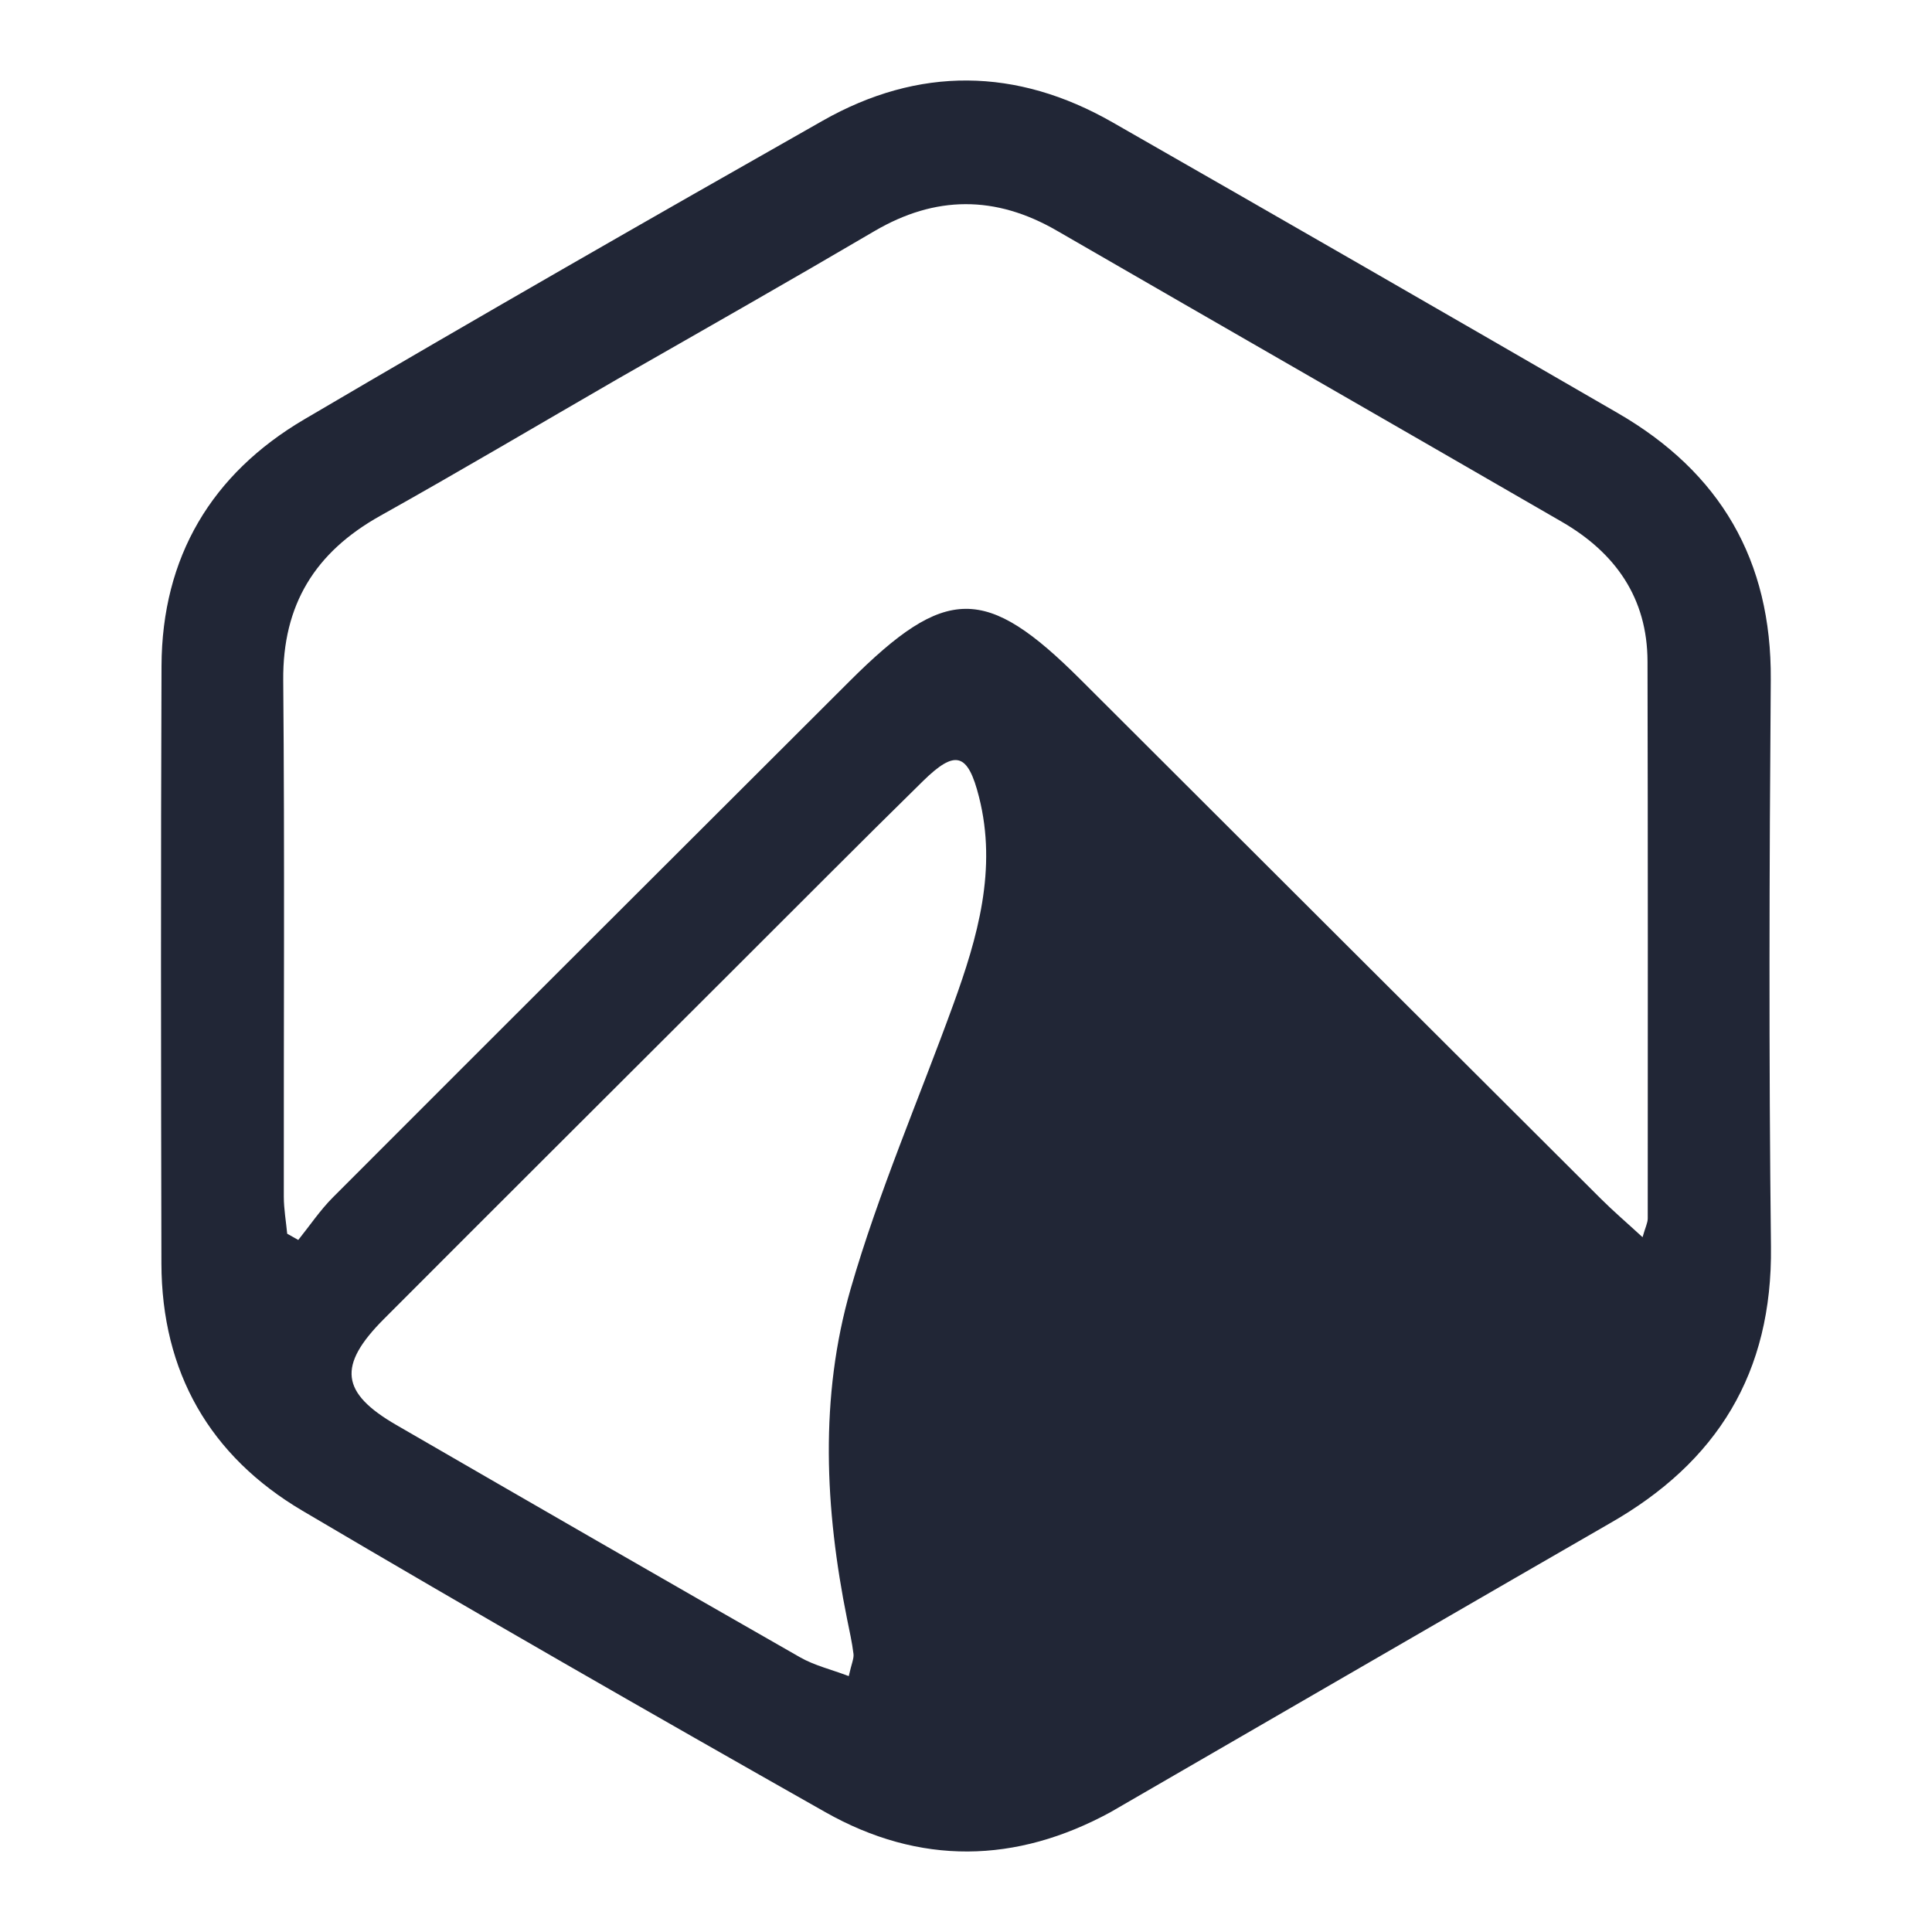
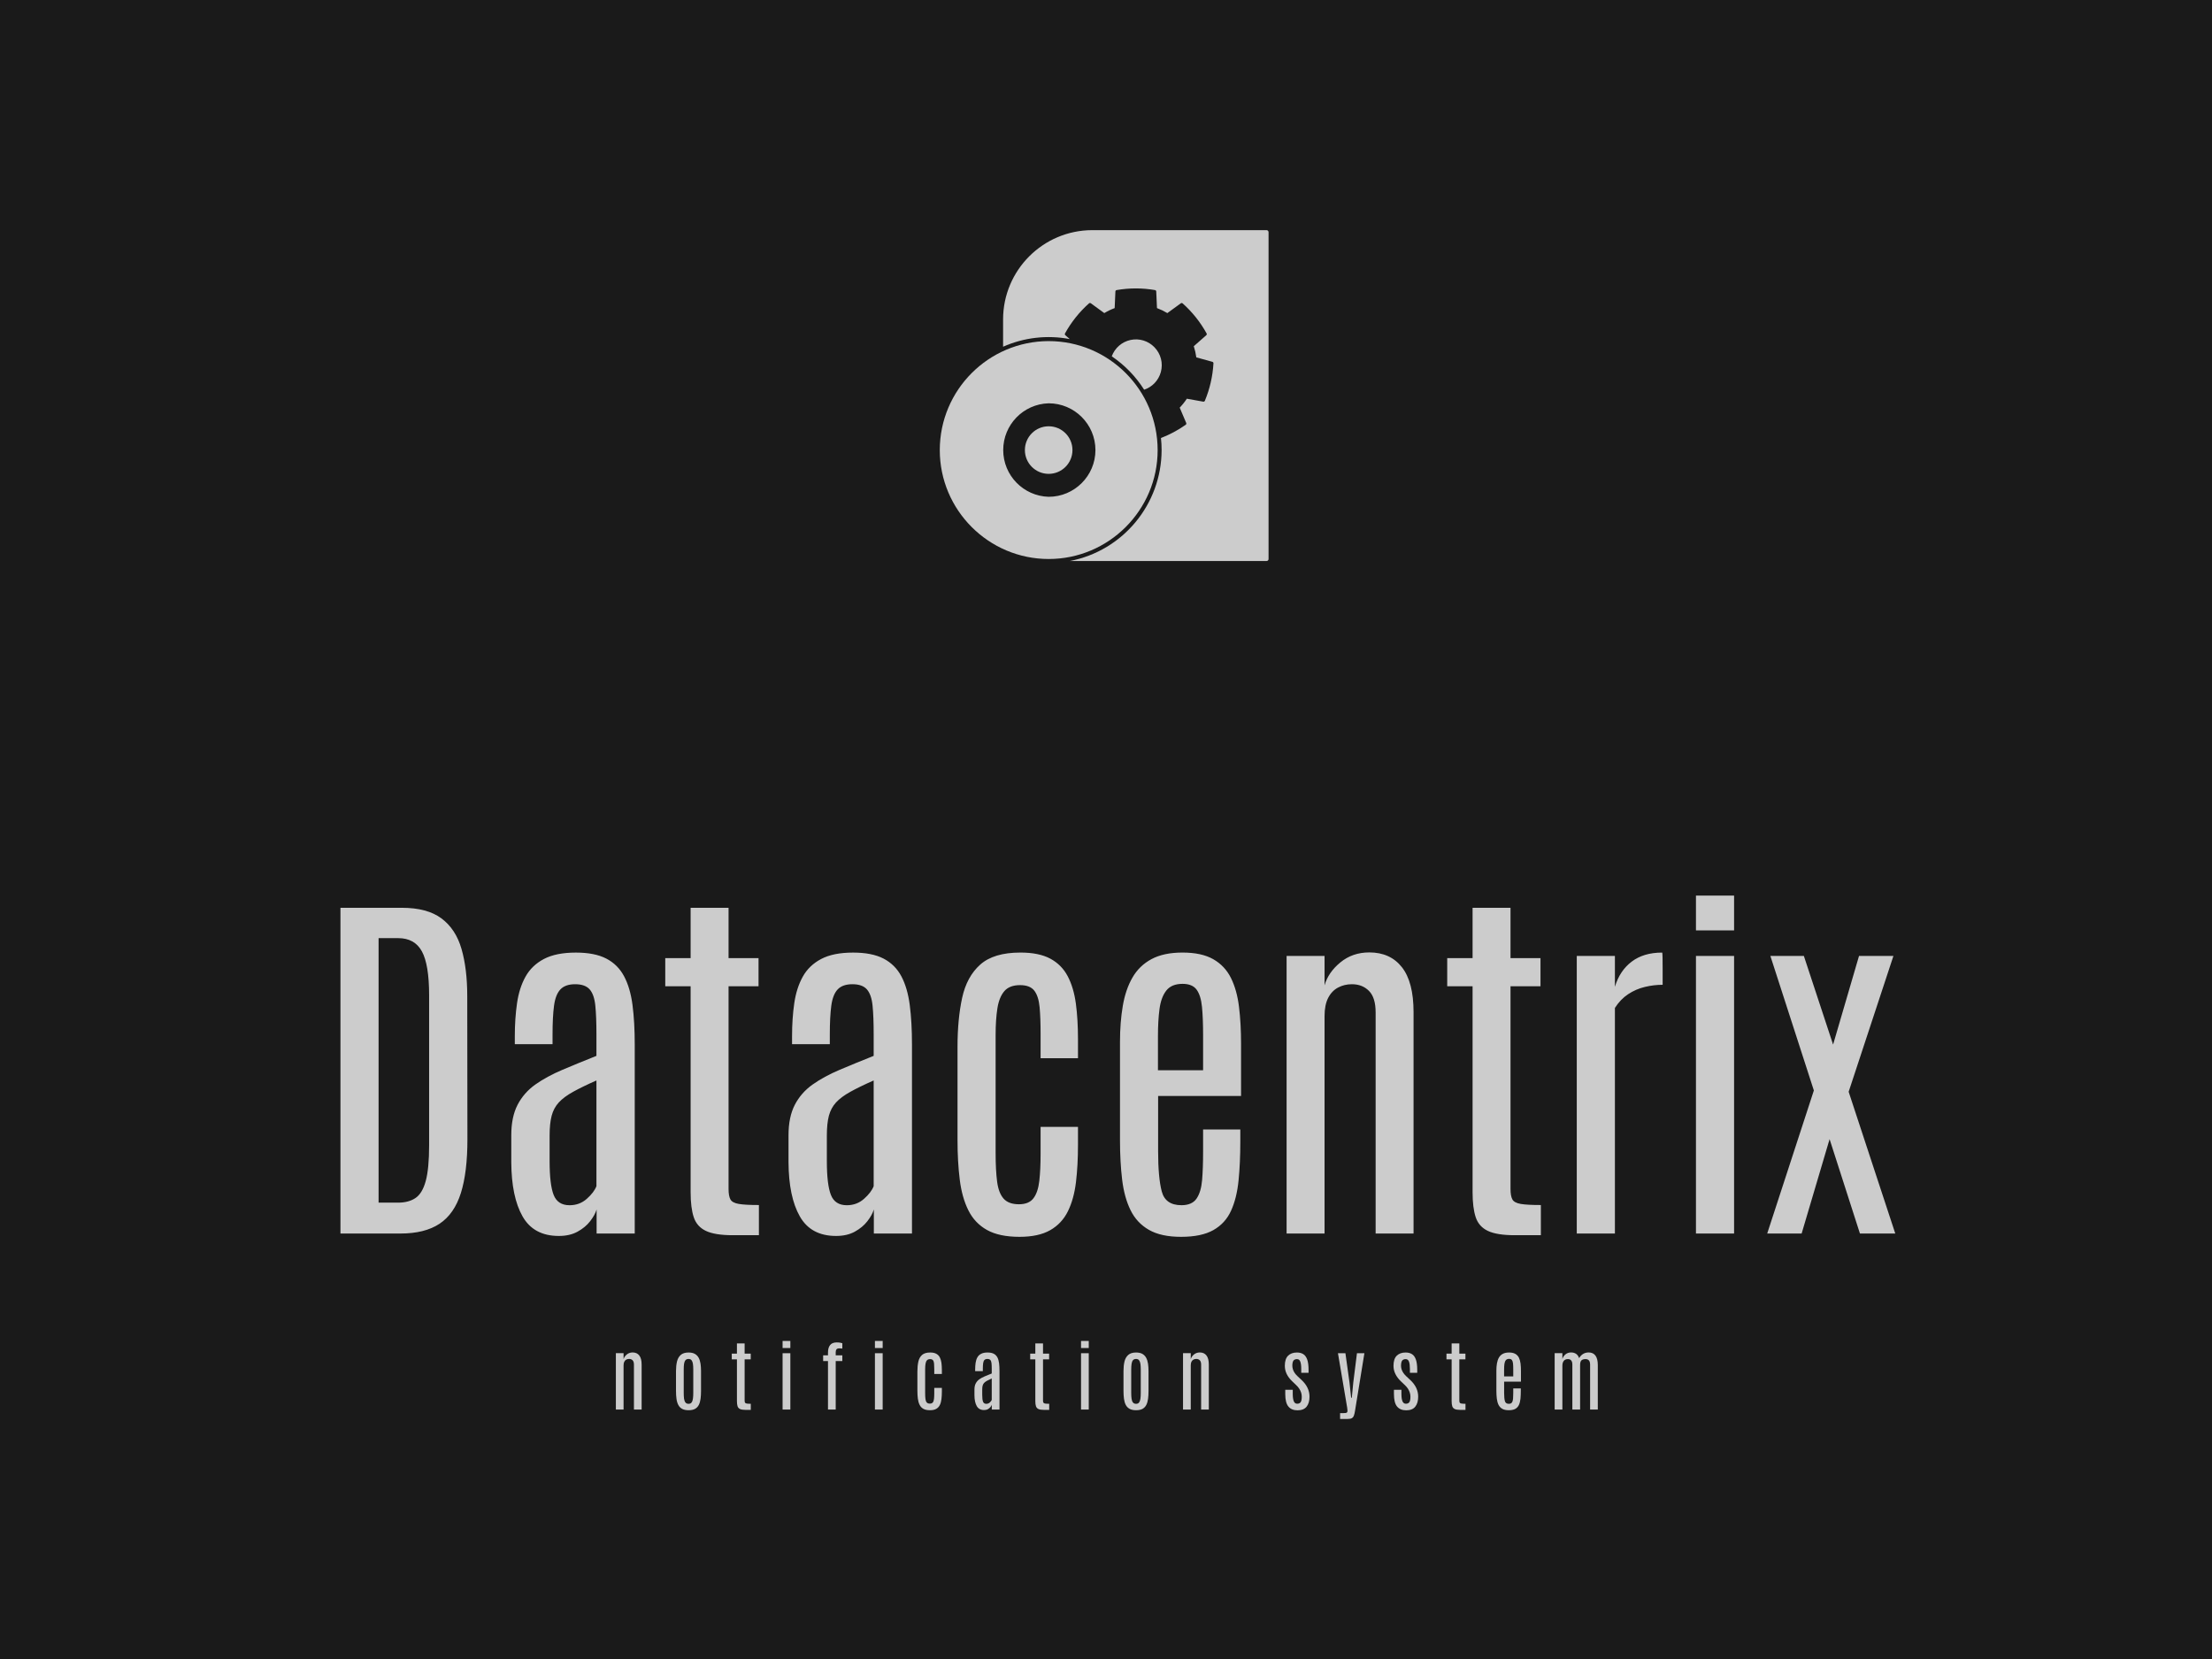
- <svg xmlns="http://www.w3.org/2000/svg" width="60" height="60" viewBox="0 0 60 60" fill="none">
-   <path d="M49.976 47.319C48.691 48.053 34.492 56.276 34.492 56.276C31.551 57.88 28.559 57.935 25.628 56.276C20.193 53.199 14.773 50.094 9.395 46.919C6.514 45.219 5.02 42.611 5.013 39.235C4.999 33.05 4.992 26.864 5.016 20.679C5.03 17.302 6.567 14.719 9.45 13.023C14.788 9.884 20.162 6.804 25.549 3.749C28.529 2.058 31.568 2.094 34.547 3.797C39.787 6.793 45.018 9.806 50.242 12.829C53.419 14.667 55.021 17.394 54.993 21.106C54.948 26.977 54.931 32.849 54.999 38.719C55.045 42.634 53.334 45.412 49.976 47.319ZM19.174 11.773C16.72 13.191 14.281 14.636 11.807 16.02C9.788 17.149 8.775 18.777 8.796 21.128C8.843 26.474 8.808 31.821 8.814 37.168C8.815 37.55 8.883 37.932 8.919 38.314C9.034 38.378 9.149 38.443 9.263 38.508C9.621 38.063 9.942 37.582 10.343 37.181C15.683 31.833 21.034 26.497 26.382 21.158C29.374 18.172 30.61 18.163 33.557 21.104C38.943 26.48 44.328 31.857 49.718 37.23C50.107 37.618 50.527 37.977 51.011 38.422C51.098 38.115 51.172 37.977 51.172 37.839C51.175 32.073 51.178 26.307 51.165 20.541C51.161 18.569 50.165 17.165 48.504 16.205C43.279 13.183 38.043 10.181 32.817 7.161C30.917 6.063 29.05 6.065 27.152 7.18C24.573 8.695 21.972 10.174 19.174 11.773ZM22.6 30.295C19.041 33.849 15.477 37.4 11.924 40.961C10.478 42.41 10.577 43.253 12.31 44.255C16.483 46.67 20.66 49.078 24.847 51.469C25.294 51.724 25.816 51.847 26.359 52.053C26.447 51.66 26.523 51.507 26.506 51.364C26.462 51.002 26.38 50.645 26.308 50.286C25.617 46.858 25.447 43.39 26.418 40.026C27.285 37.024 28.538 34.135 29.607 31.191C30.363 29.108 30.971 26.995 30.405 24.754C30.058 23.378 29.672 23.268 28.662 24.259C26.68 26.204 24.725 28.177 22.6 30.295Z" fill="#212636" />
+ <svg xmlns="http://www.w3.org/2000/svg" xml:space="preserve" width="2000" height="1500" data-id="lg_Tt1Bi97JVrrbvvCSuY" data-version="1" viewBox="0 0 2000 1500">
+   <path fill="#1a1a1a" stroke="transparent" d="M0 0h2000v1500H0z" />
+   <g data-padding="20">
+     <g transform="translate(-1645.487 -1234.067)scale(2.57677)">
+       <rect width="560" height="150.29" x="346.167" y="295.046" fill="none" rx="0" ry="0" transform="translate(400.5 499.78)" />
+       <path fill="#ccc" d="M779.087 911.751h-21.04v-114.3h21.5q8.96 0 13.96 3.74 5 3.73 7.01 10.68 2.02 6.95 2.02 16.63l.06 50.2q0 11.56-2.3 18.86-2.31 7.31-7.47 10.75-5.17 3.44-13.74 3.44m-7.66-103.65v92.81h6.88q3.64 0 6.04-1.6 2.41-1.59 3.61-5.94t1.2-12.6v-52.6q0-10.78-2.53-15.42-2.54-4.65-8.32-4.65Zm63.25 104.5q-8.83 0-12.73-6.86-3.89-6.85-3.96-18.99v-9.48q0-6.43 2.21-10.69 2.21-4.25 6.23-7.11 4.03-2.85 9.49-5.16 5.45-2.31 11.95-4.9v-7.54q0-6.23-.39-10.09-.39-3.87-1.98-5.69-1.6-1.82-5.1-1.82-3.44 0-5.17 1.82-1.72 1.82-2.24 5.72-.52 3.89-.52 10.13v3.38h-13.24v-2.8q0-6.23.78-11.59.77-5.36 2.98-9.32t6.46-6.2q4.26-2.24 11.21-2.24 6.62 0 10.68 2.11t6.23 6.2q2.18 4.09 2.96 10.1t.78 13.87v66.3h-13.38v-8.44q-.58 1.95-2.27 4.12-1.69 2.18-4.42 3.67-2.73 1.5-6.56 1.5m3.77-10.78q3.51 0 6.04-2.25 2.53-2.24 3.38-4.44v-37.09q-5 2.21-8.22 4-3.21 1.78-5 3.73t-2.5 4.68-.71 6.88v9.03q0 8.25 1.42 11.85 1.43 3.61 5.59 3.61m66.43 10.52h-9.15q-6.24 0-9.42-1.5-3.18-1.49-4.29-4.8-1.1-3.32-1.1-8.77v-72.28h-8.9v-9.87h8.9v-17.67h13.31v17.67h10.52v9.87h-10.52v71.11q0 2.47.65 3.67t2.93 1.59q2.27.39 7.07.39Zm27.08.26q-8.83 0-12.72-6.86-3.9-6.85-3.97-18.99v-9.48q0-6.43 2.21-10.69 2.21-4.25 6.24-7.11 4.02-2.85 9.48-5.16 5.45-2.31 11.95-4.9v-7.54q0-6.23-.39-10.09-.39-3.87-1.98-5.69t-5.1-1.82q-3.44 0-5.16 1.82t-2.24 5.72q-.52 3.89-.52 10.13v3.38h-13.25v-2.8q0-6.23.78-11.59t2.99-9.32q2.2-3.96 6.46-6.2 4.25-2.24 11.2-2.24 6.62 0 10.68 2.11t6.24 6.2q2.17 4.09 2.95 10.1t.78 13.87v66.3h-13.38v-8.44q-.58 1.95-2.27 4.12-1.69 2.18-4.42 3.67-2.72 1.5-6.56 1.5m3.77-10.78q3.51 0 6.04-2.25 2.53-2.24 3.38-4.44v-37.09q-5 2.21-8.22 4-3.21 1.78-5 3.73-1.78 1.95-2.5 4.68-.71 2.73-.71 6.88v9.03q0 8.25 1.43 11.85 1.42 3.61 5.58 3.61m60.59 11.09q-7.08 0-11.4-2.4-4.31-2.41-6.55-6.92-2.25-4.51-3.02-10.78-.78-6.27-.78-13.93v-32.6q0-9.74 1.62-17.21t6.36-11.69 14.1-4.22q6.49 0 10.48 2.14 4 2.15 6.11 6.17 2.11 4.03 2.86 9.61.74 5.59.74 12.41v6.75h-13.12v-8.57q0-5.59-.35-9.38-.36-3.8-1.85-5.75-1.5-1.95-5-1.95-3.71 0-5.52 2.11-1.82 2.11-2.44 6.04t-.62 9.32v41.43q0 6.04.52 10.03.52 4 2.28 5.98 1.75 1.98 5.39 1.98 3.5 0 5.09-2.11 1.6-2.11 2.05-6.1.45-4 .45-9.52v-9.42h13.12v6.3q0 7.21-.71 13.12-.72 5.91-2.83 10.2-2.11 4.28-6.2 6.62t-10.78 2.34m56.7 0q-7.02 0-11.27-2.44-4.26-2.43-6.46-6.91-2.21-4.48-2.96-10.75t-.75-13.86v-34.42q0-6.89.98-12.63.97-5.75 3.38-9.94 2.4-4.19 6.68-6.49 4.29-2.31 10.91-2.31 6.69 0 10.79 2.34 4.09 2.34 6.2 6.59t2.82 10.13q.72 5.88.72 12.89v18.38h-29.1v19.42q0 9.22 1.27 14.06t6.92 4.84q3.7 0 5.29-2.31t1.95-6.49q.35-4.19.35-9.91v-7.86h13.06v4.16q0 7.6-.62 13.77t-2.63 10.58q-2.01 4.42-6.2 6.79t-11.33 2.37m-8.12-70.4v11.95h15.84v-12.4q0-5.85-.39-9.84t-1.88-6.04q-1.49-2.04-4.94-2.04-3.83 0-5.68 2.33-1.85 2.34-2.4 6.46-.55 4.13-.55 9.58m58.46 69.24h-13.32v-97.41h13.32v10.32q1.29-4.54 5.55-8.05 4.25-3.5 10.16-3.5 7.34 0 11.43 5.19 4.09 5.2 4.09 15.78v77.67h-13.31v-77.6q0-5.2-2.34-7.54t-5.97-2.34q-2.67 0-4.87 1.17-2.21 1.17-3.48 3.64-1.26 2.47-1.26 6.36Zm75.9.59h-9.16q-6.23 0-9.41-1.5-3.18-1.49-4.29-4.8-1.1-3.32-1.1-8.77v-72.28h-8.9v-9.87h8.9v-17.67h13.31v17.67h10.52v9.87h-10.52v71.11q0 2.47.65 3.67t2.92 1.59q2.28.39 7.08.39Zm25.98-.59h-13.38v-97.41h13.38v10.84q1.69-5.65 5.88-8.83 4.18-3.18 10.68-3.18.13 0 .16 1.72t.03 3.93v5.65q-3.11 0-6.23.75-3.12.74-5.85 2.53-2.72 1.79-4.67 4.84Zm41.82 0h-13.38v-97.41h13.38Zm0-106.37h-13.38v-12.21h13.38Zm23.7 106.37h-12.08l16.37-50.2-15.26-47.21h11.75l10.26 31.11 9.1-31.11h12.07l-15.71 47.67 16.36 49.74h-12.4l-10.65-33.12Z" />
+       <rect width="357.954" height="30.51" x="447.19" y="354.936" fill="none" rx="0" ry="0" transform="translate(400.5 594.84)" />
+       <path fill="#ccc" d="M857.387 973.511h-2.7v-19.78h2.7v2.1q.27-.93 1.13-1.64t2.06-.71q1.49 0 2.32 1.05.83 1.06.83 3.21v15.77h-2.7v-15.76q0-1.05-.47-1.53-.48-.47-1.22-.47-.54 0-.99.23-.44.24-.7.74t-.26 1.29Zm22.81.24q-1.39 0-2.27-.48-.87-.48-1.33-1.37-.47-.89-.64-2.14-.17-1.24-.17-2.78v-7q0-1.86.35-3.33.36-1.46 1.31-2.3.96-.85 2.75-.85 1.35 0 2.2.48.86.49 1.34 1.36.47.88.65 2.06t.18 2.58v7q0 1.51-.16 2.75t-.61 2.14q-.46.91-1.32 1.4-.87.48-2.28.48m0-2.25q.71 0 1.06-.48.35-.47.47-1.32t.12-1.97v-8.29q0-1.11-.12-1.94-.12-.82-.47-1.28-.36-.46-1.06-.46-.74 0-1.1.46-.37.46-.49 1.28-.11.83-.11 1.94v8.29q0 1.12.11 1.97.12.85.49 1.32.36.48 1.1.48m21.83 2.13h-1.85q-1.27 0-1.92-.3-.64-.3-.87-.97-.22-.68-.22-1.78v-14.68h-1.81v-2h1.81v-3.59h2.7v3.59h2.14v2h-2.14v14.44q0 .5.13.74.14.25.6.33t1.43.08Zm13.88-.11h-2.72v-19.78h2.72Zm0-21.6h-2.72v-2.48h2.72Zm15.92 21.59h-2.71v-17.02h-1.7v-2h1.7v-.96q0-1.71.74-2.64.73-.93 2.32-.93.78 0 1.35.12.56.13.62.16v1.88q-.53-.08-.94-.08-.88 0-1.13.37t-.25 1.02v1.06h2.32v2h-2.32Zm16.48.01h-2.72v-19.78h2.72Zm0-21.6h-2.72v-2.48h2.72Zm16.6 21.83q-1.44 0-2.31-.48-.88-.49-1.33-1.41-.46-.92-.62-2.19t-.16-2.83v-6.61q0-1.98.33-3.5.33-1.51 1.3-2.37.96-.86 2.86-.86 1.32 0 2.13.44.81.43 1.24 1.25.42.82.58 1.95.15 1.14.15 2.52v1.37h-2.67v-1.74q0-1.13-.07-1.9-.07-.78-.37-1.17-.31-.4-1.02-.4-.75 0-1.12.43t-.49 1.23q-.13.8-.13 1.89v8.41q0 1.23.11 2.04.1.81.46 1.21.35.4 1.09.4.71 0 1.04-.43.32-.42.41-1.24.09-.81.09-1.93v-1.91h2.67v1.28q0 1.46-.15 2.66-.14 1.2-.57 2.07t-1.26 1.35q-.83.47-2.19.47m18.99-.06q-1.79 0-2.58-1.39-.8-1.39-.81-3.86v-1.92q0-1.31.45-2.17.45-.87 1.26-1.45.82-.58 1.93-1.05 1.11-.46 2.43-.99v-1.53q0-1.27-.08-2.05t-.41-1.15q-.32-.37-1.03-.37-.7 0-1.05.37t-.45 1.16q-.11.79-.11 2.05v.69h-2.69v-.57q0-1.26.16-2.35t.61-1.89q.44-.81 1.31-1.26.86-.46 2.27-.46 1.35 0 2.17.43t1.27 1.26q.44.83.6 2.05.15 1.22.15 2.82v13.46h-2.71v-1.72q-.12.4-.46.84-.35.44-.9.74-.55.31-1.33.31m.76-2.19q.72 0 1.23-.46.51-.45.69-.9v-7.53q-1.02.45-1.67.81-.65.37-1.02.76-.36.4-.51.95-.14.55-.14 1.4v1.83q0 1.68.29 2.41t1.13.73m22.08 2.13h-1.86q-1.27 0-1.91-.3-.65-.3-.87-.97-.23-.68-.23-1.78v-14.68h-1.8v-2h1.8v-3.59h2.7v3.59h2.14v2h-2.14v14.44q0 .5.14.74.13.25.59.33t1.44.08Zm13.88-.11h-2.71v-19.78h2.71Zm0-21.6h-2.71v-2.48h2.71Zm16.6 21.83q-1.39 0-2.26-.48t-1.34-1.37-.64-2.14q-.17-1.24-.17-2.78v-7q0-1.86.35-3.33.36-1.46 1.32-2.3.95-.85 2.74-.85 1.35 0 2.21.48.85.49 1.33 1.36.47.88.65 2.06t.18 2.58v7q0 1.51-.16 2.75t-.61 2.14q-.46.91-1.32 1.4-.87.48-2.28.48m0-2.25q.72 0 1.07-.48.34-.47.46-1.32t.12-1.97v-8.29q0-1.11-.12-1.94-.12-.82-.47-1.28-.36-.46-1.06-.46-.73 0-1.1.46t-.48 1.28q-.12.83-.12 1.94v8.29q0 1.12.12 1.97.11.85.48 1.32.37.48 1.1.48m19.19 2.01h-2.71v-19.78h2.71v2.1q.26-.93 1.12-1.64.87-.71 2.07-.71 1.49 0 2.32 1.05.83 1.06.83 3.21v15.77h-2.7v-15.76q0-1.05-.48-1.53-.47-.47-1.21-.47-.54 0-.99.23-.45.24-.71.74-.25.5-.25 1.29Zm37.46.27q-2.11 0-3.2-1.33-1.1-1.32-1.1-4.39v-1.49h2.63v1.47q0 1.67.36 2.55t1.19.88 1.22-.54.39-1.94q0-.7-.21-1.39t-.65-1.37q-.43-.68-1.12-1.32l-1.39-1.33q-1.26-1.2-1.92-2.56-.65-1.35-.65-2.86 0-2.4 1.13-3.53t3.12-1.13q1.33 0 2.24.58t1.38 1.93q.46 1.34.46 3.66v.95h-2.57v-1.37q0-1.66-.33-2.54-.32-.89-1.15-.89-.8 0-1.21.47-.4.47-.44 1.71-.01.63.17 1.28.17.64.58 1.28.41.63 1.06 1.24l1.42 1.33q1.39 1.28 2.09 2.75.71 1.47.71 3.1 0 2.24-1.02 3.52-1.03 1.28-3.19 1.28m17.59 3.04h-2.65v-2.04h.94q.58 0 1.01-.06.42-.06.52-.26.16-.21.12-.66-.03-.46-.11-.98l-3.23-19.08h2.62l1.43 10.28.58 5.36h.23l.52-5.36 1.29-10.28h2.61l-3.28 20.16q-.16 1.07-.4 1.71-.23.65-.73.93-.49.28-1.47.28m20.55-3.04q-2.11 0-3.21-1.33-1.09-1.32-1.09-4.39v-1.49h2.62v1.47q0 1.67.36 2.55.37.88 1.2.88t1.22-.54q.38-.54.38-1.94 0-.7-.21-1.39t-.64-1.37q-.44-.68-1.12-1.32l-1.4-1.33q-1.25-1.2-1.91-2.56-.66-1.35-.66-2.86 0-2.4 1.13-3.53 1.14-1.13 3.13-1.13 1.33 0 2.24.58t1.37 1.93q.46 1.34.46 3.66v.95h-2.57v-1.37q0-1.66-.32-2.54-.33-.89-1.16-.89-.8 0-1.2.47t-.44 1.71q-.02.63.16 1.28.18.64.59 1.28.41.63 1.05 1.24l1.43 1.33q1.38 1.28 2.09 2.75.7 1.47.7 3.1 0 2.24-1.02 3.52t-3.18 1.28m20.8-.15h-1.86q-1.26 0-1.91-.3-.64-.3-.87-.97-.22-.68-.22-1.78v-14.68h-1.81v-2h1.81v-3.59h2.7v3.59h2.14v2h-2.14v14.44q0 .5.13.74.13.25.6.33.46.08 1.43.08Zm15.19.12q-1.42 0-2.28-.49-.87-.5-1.32-1.41-.44-.91-.6-2.18-.15-1.27-.15-2.81v-6.99q0-1.4.2-2.56.2-1.17.69-2.02.48-.85 1.35-1.32t2.22-.47q1.36 0 2.19.48.83.47 1.26 1.34.42.86.57 2.05.14 1.2.14 2.62v3.73h-5.9v3.94q0 1.87.26 2.86.25.98 1.4.98.75 0 1.07-.47.33-.47.4-1.32t.07-2.01v-1.59h2.65v.84q0 1.54-.12 2.8-.13 1.25-.54 2.14-.41.9-1.26 1.38t-2.3.48m-1.64-14.29v2.43h3.21v-2.52q0-1.19-.08-2t-.38-1.22q-.3-.42-1-.42-.78 0-1.15.48-.38.47-.49 1.31-.11.83-.11 1.94m20.45 14.05h-2.71v-19.78h2.71v2.06q.26-.94 1.06-1.62.8-.69 2.02-.69.98 0 1.7.47.73.48 1.1 1.53.48-.89 1.34-1.45.86-.55 2.01-.55 1.56 0 2.38 1.11.82 1.12.82 3.31v15.61h-2.7v-15.69q0-1.12-.44-1.57-.43-.44-1.15-.44-1.01 0-1.47.46-.45.45-.45 1.63v15.61h-2.72v-15.71q0-1.05-.41-1.52-.4-.47-1.14-.47-.96 0-1.46.62-.49.62-.49 1.68ZM1006.54 598.608c-21.093.043-38.176 17.143-38.197 38.236 0 21.078 17.144 38.222 38.223 38.222s38.223-17.157 38.223-38.222c-.022-21.103-17.12-38.207-38.223-38.236m0 54.632c-8.88-.243-15.955-7.507-15.963-16.39-.006-8.884 7.057-16.16 15.937-16.415 9.056 0 16.422 7.353 16.422 16.41 0 9.03-7.366 16.395-16.41 16.395" />
+       <path fill="#ccc" d="M1006.553 628.498a8.346 8.346 0 1 0 0 16.692 8.346 8.346 0 1 0 0-16.692m37.114-27.735a9.03 9.03 0 0 0-14.978 3.186 40 40 0 0 1 11.365 11.713 9.03 9.03 0 0 0 5.857-6.192 9.03 9.03 0 0 0-2.245-8.707" />
+       <path fill="#ccc" d="M1083.01 559.676h-61.171c-17.266.036-31.254 14.03-31.282 31.295v9.61a39.47 39.47 0 0 1 23.4-2.682l-1.548-1.342a.516.516 0 0 1-.116-.658 40 40 0 0 1 8.385-10.513.516.516 0 0 1 .684-.039l4.709 3.431q1.754-1.057 3.637-1.754l.258-5.818c0-.258.194-.464.439-.503a39.3 39.3 0 0 1 13.455 0 .524.524 0 0 1 .438.503l.258 5.818q1.897.71 3.638 1.754l4.72-3.43a.516.516 0 0 1 .659.038 40 40 0 0 1 8.385 10.513.516.516 0 0 1-.103.645l-4.386 3.857q.62 1.922.89 3.922l5.625 1.548a.516.516 0 0 1 .387.542 40 40 0 0 1-3.006 13.12.516.516 0 0 1-.593.322l-5.74-1.032q-1.097 1.676-2.504 3.134l2.284 5.367a.53.53 0 0 1-.18.645 40 40 0 0 1-8.682 4.644q.232 2.09.232 4.23c-.04 19.014-13.543 35.334-32.212 38.933h69.04c.388 0 .698-.31.698-.71v-114.68c0-.387-.31-.71-.697-.71" />
+     </g>
+     <path fill="transparent" stroke="transparent" stroke-width="2.672" d="M251.781 187.5H1748.22v1125H251.78z" />
+   </g>
</svg>
